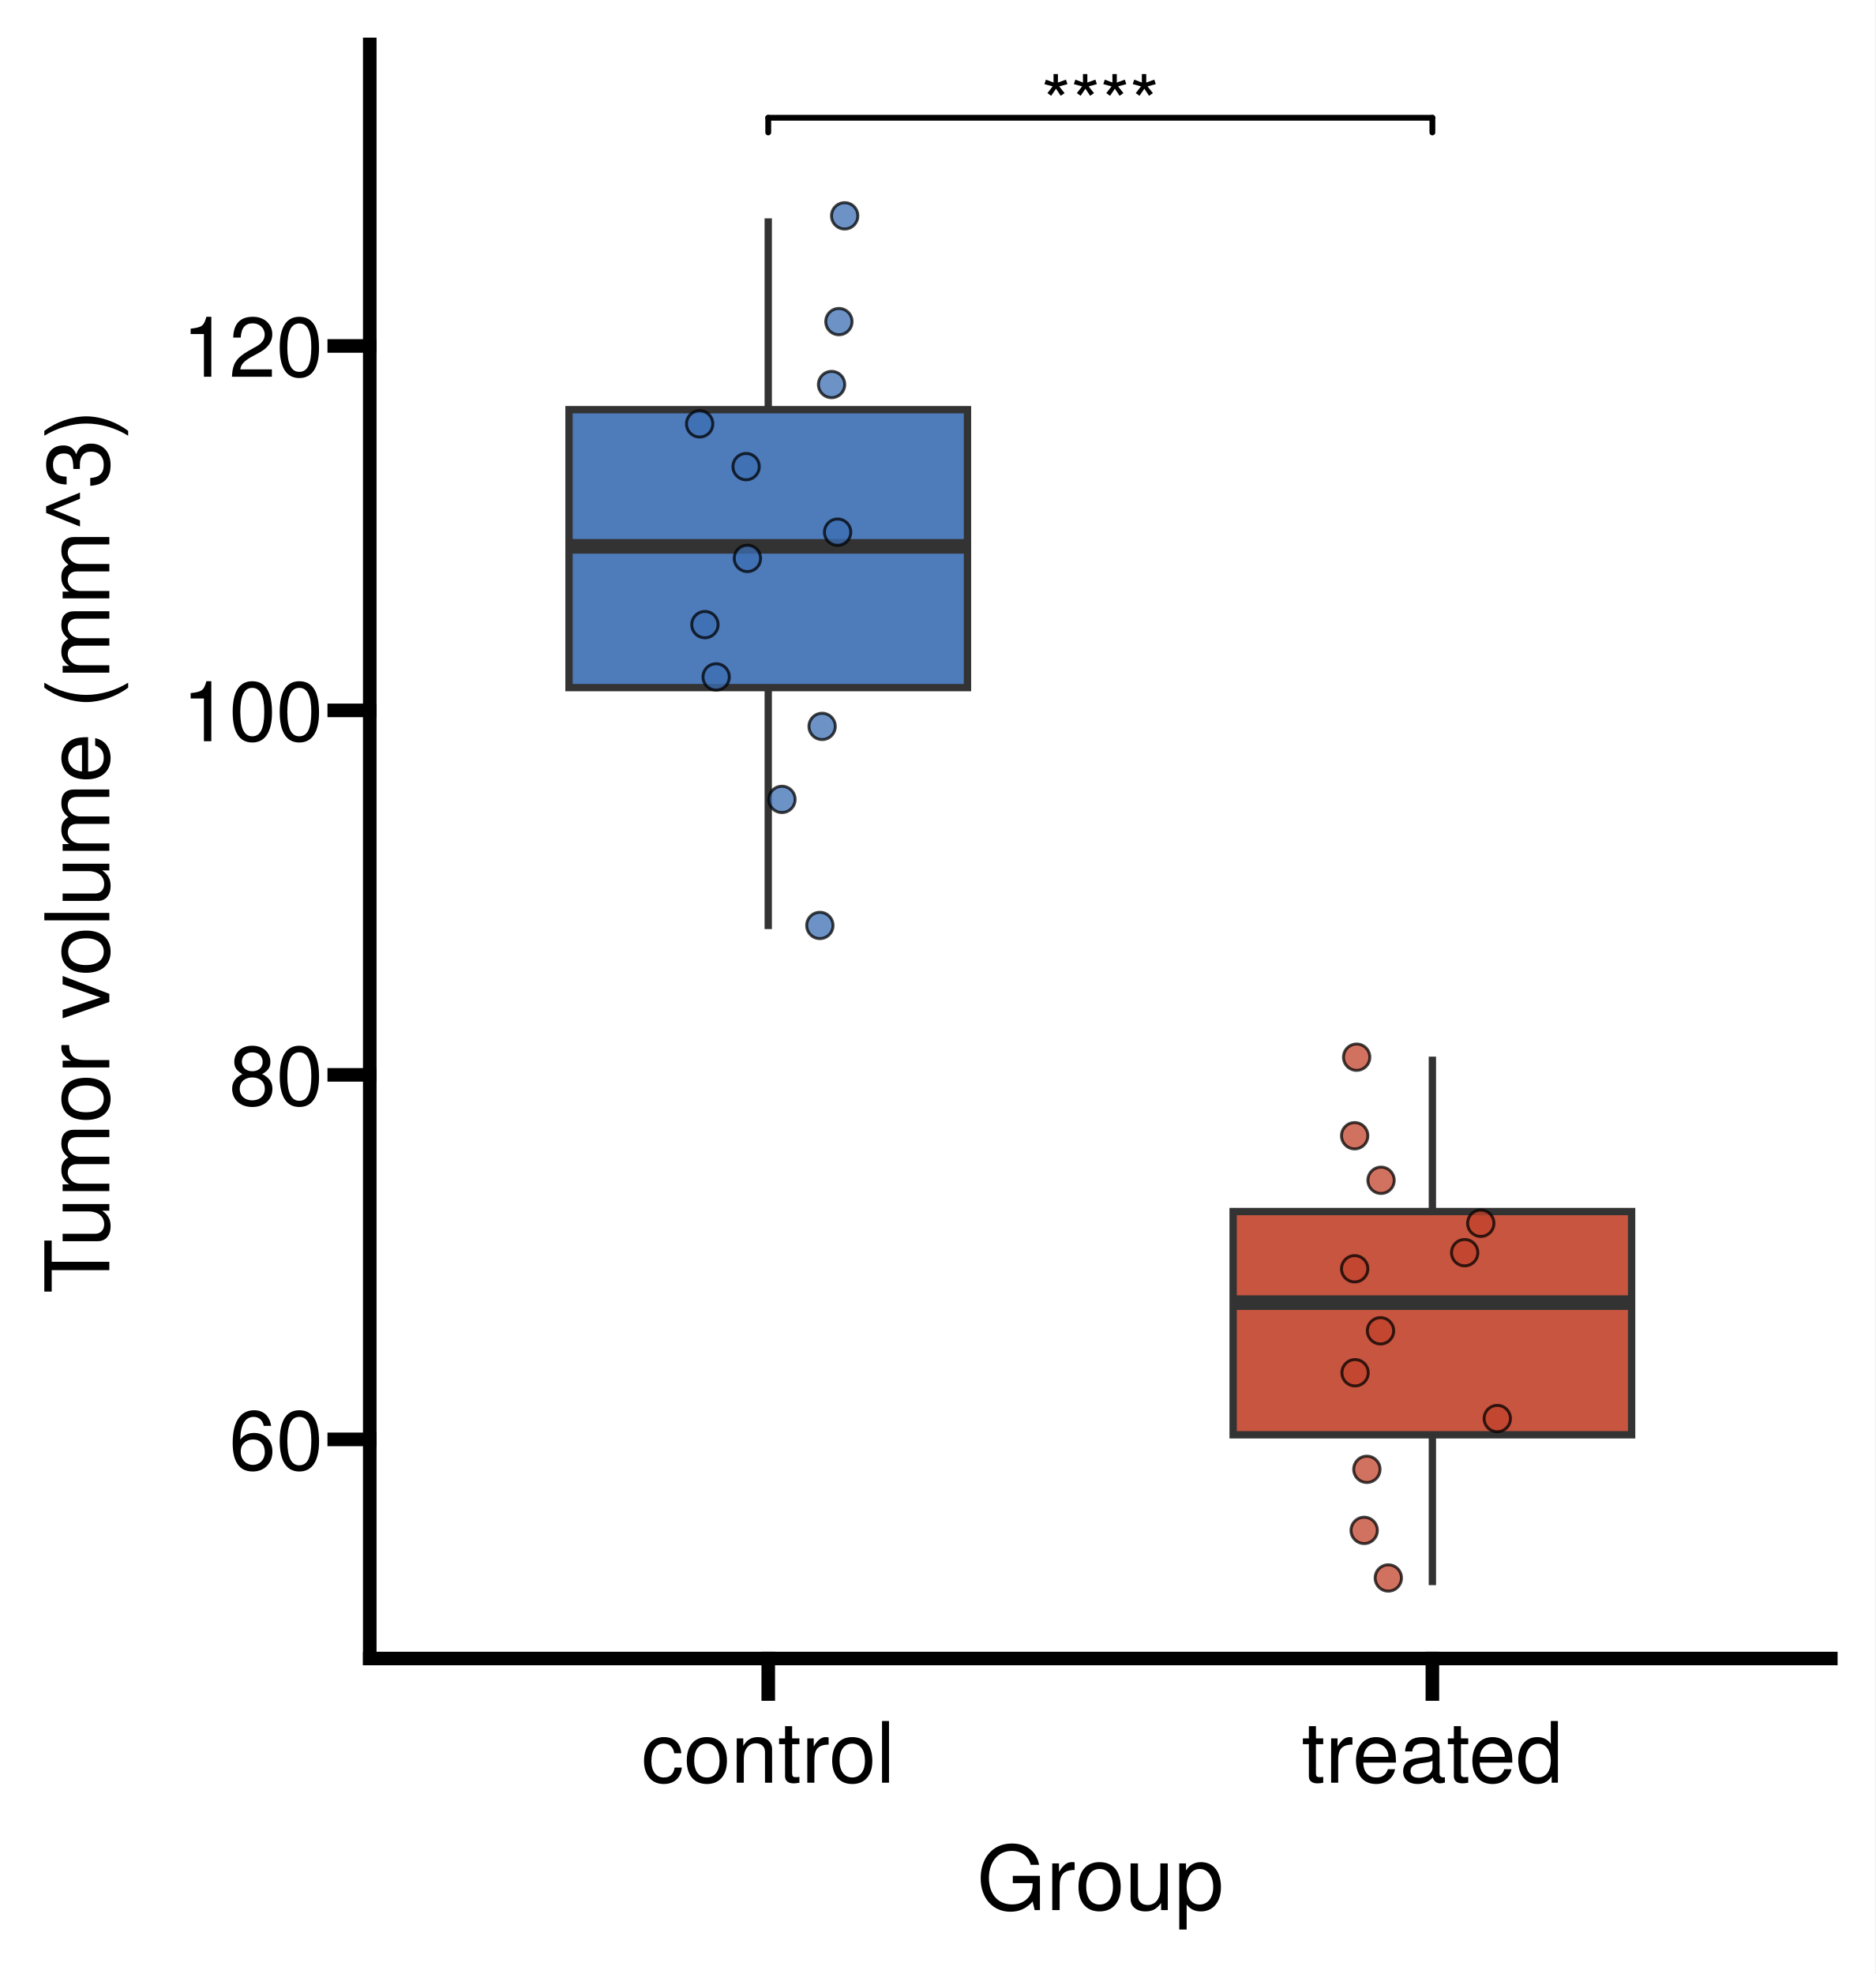
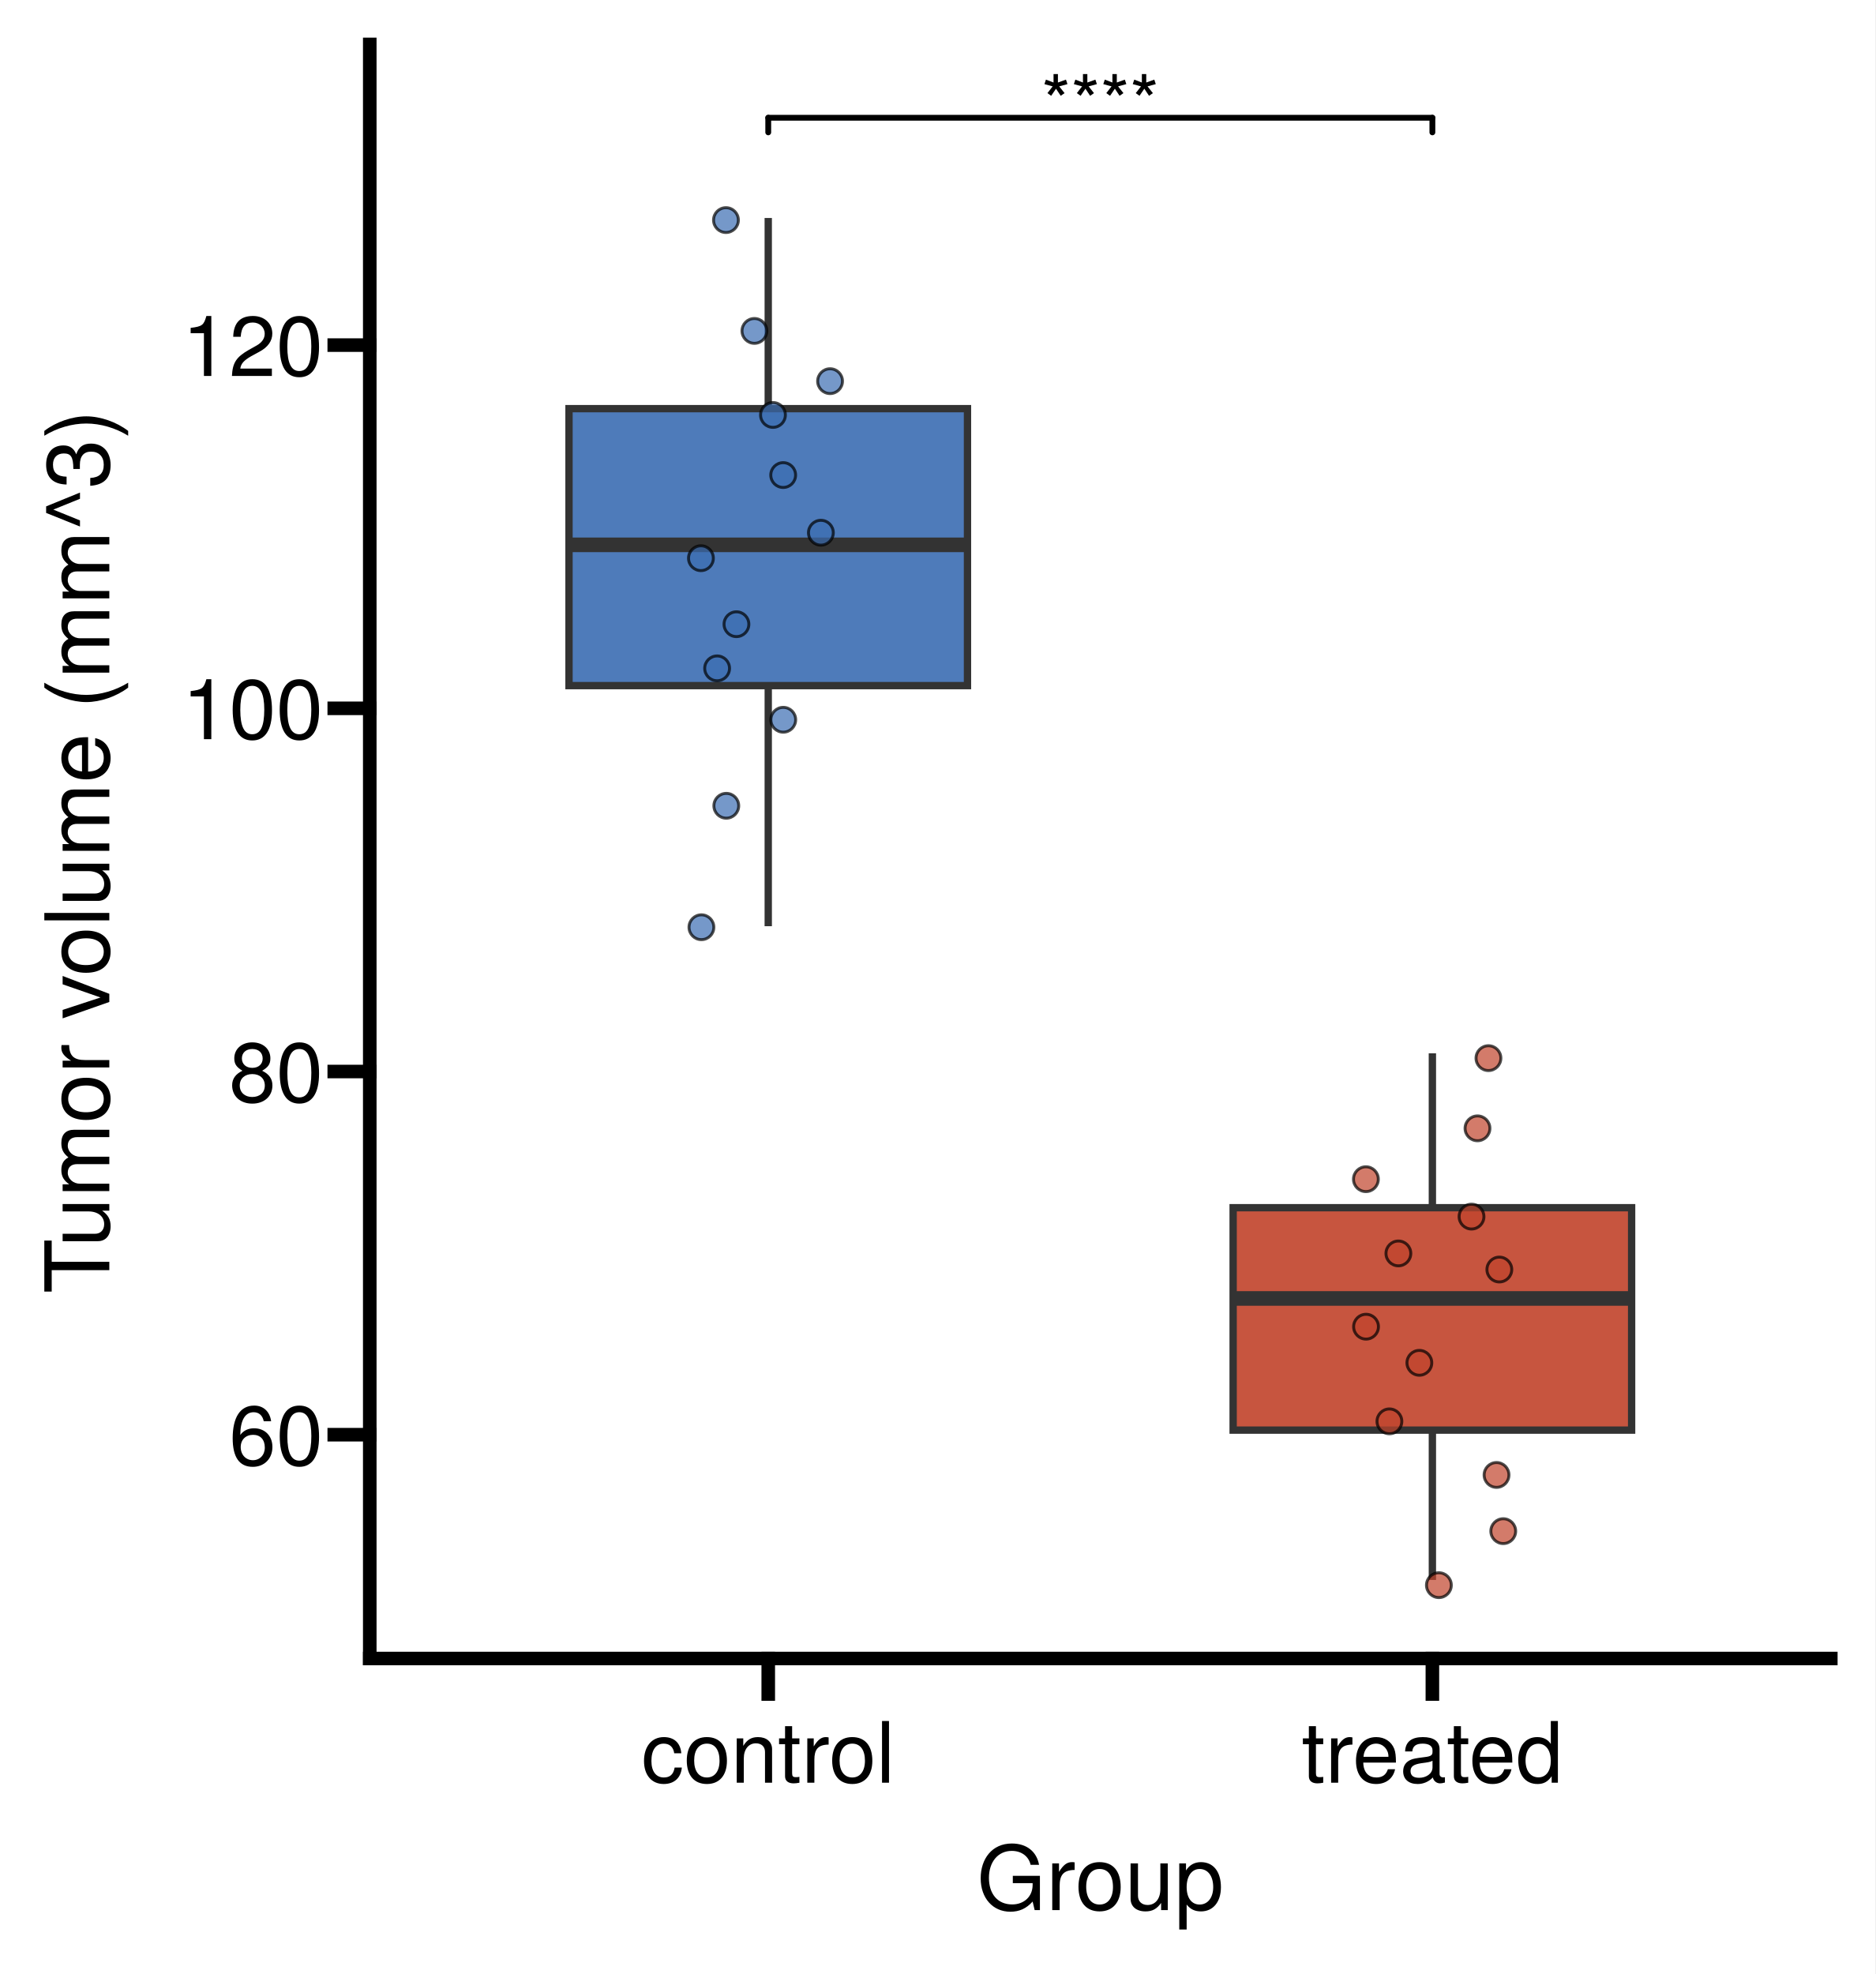
<svg xmlns="http://www.w3.org/2000/svg" class="svglite" width="273.60pt" height="288.00pt" viewBox="0 0 273.60 288.00">
  <defs>
    <style type="text/css">
    .svglite line, .svglite polyline, .svglite polygon, .svglite path, .svglite rect, .svglite circle {
      fill: none;
      stroke: #000000;
      stroke-linecap: round;
      stroke-linejoin: round;
      stroke-miterlimit: 10.00;
    }
    .svglite text {
      white-space: pre;
    }
  </style>
  </defs>
  <rect width="100%" height="100%" style="stroke: none; fill: #FFFFFF;" />
  <defs>
    <clipPath id="cpMC4wMHwyNzMuNjB8MC4wMHwyODguMDA=">
      <rect x="0.00" y="0.00" width="273.60" height="288.00" />
    </clipPath>
  </defs>
  <g clip-path="url(#cpMC4wMHwyNzMuNjB8MC4wMHwyODguMDA=)">
    <rect x="0.00" y="0.00" width="273.60" height="288.00" style="stroke-width: 1.98; stroke: none; fill: #FFFFFF;" />
  </g>
  <defs>
    <clipPath id="cpNTMuOTV8MjY3LjEyfDYuNDh8MjQxLjk3">
      <rect x="53.95" y="6.48" width="213.17" height="235.49" />
    </clipPath>
  </defs>
  <g clip-path="url(#cpNTMuOTV8MjY3LjEyfDYuNDh8MjQxLjk3)">
    <rect x="53.95" y="6.48" width="213.17" height="235.49" style="stroke-width: 1.98; stroke: none;" />
-     <line x1="112.09" y1="59.77" x2="112.09" y2="31.86" style="stroke-width: 1.07; stroke: #333333; stroke-linecap: butt;" />
-     <line x1="112.09" y1="100.32" x2="112.09" y2="135.55" style="stroke-width: 1.07; stroke: #333333; stroke-linecap: butt;" />
-     <polygon points="83.02,59.77 83.02,100.32 141.16,100.32 141.16,59.77 83.02,59.77 " style="stroke-width: 1.07; stroke: #333333; stroke-linecap: butt; stroke-linejoin: miter; fill: #3B6DB3; fill-opacity: 0.90;" />
-     <line x1="83.02" y1="79.71" x2="141.16" y2="79.71" style="stroke-width: 2.13; stroke: #333333; stroke-linecap: butt; stroke-linejoin: miter;" />
-     <line x1="208.99" y1="176.76" x2="208.99" y2="154.16" style="stroke-width: 1.07; stroke: #333333; stroke-linecap: butt;" />
-     <line x1="208.99" y1="209.33" x2="208.99" y2="231.27" style="stroke-width: 1.07; stroke: #333333; stroke-linecap: butt;" />
-     <polygon points="179.92,176.76 179.92,209.33 238.06,209.33 238.06,176.76 179.92,176.76 " style="stroke-width: 1.07; stroke: #333333; stroke-linecap: butt; stroke-linejoin: miter; fill: #C1432B; fill-opacity: 0.90;" />
-     <line x1="179.92" y1="190.05" x2="238.06" y2="190.05" style="stroke-width: 2.13; stroke: #333333; stroke-linecap: butt; stroke-linejoin: miter;" />
-     <circle cx="104.49" cy="98.76" r="1.92" style="stroke-width: 0.43; stroke: #000000; stroke-opacity: 0.75; fill: #3B6DB3; fill-opacity: 0.75;" />
-     <circle cx="121.33" cy="56.10" r="1.92" style="stroke-width: 0.43; stroke: #000000; stroke-opacity: 0.75; fill: #3B6DB3; fill-opacity: 0.75;" />
-     <circle cx="114.09" cy="116.63" r="1.92" style="stroke-width: 0.43; stroke: #000000; stroke-opacity: 0.75; fill: #3B6DB3; fill-opacity: 0.75;" />
-     <circle cx="122.21" cy="77.64" r="1.92" style="stroke-width: 0.43; stroke: #000000; stroke-opacity: 0.75; fill: #3B6DB3; fill-opacity: 0.75;" />
-     <circle cx="123.24" cy="31.49" r="1.92" style="stroke-width: 0.43; stroke: #000000; stroke-opacity: 0.75; fill: #3B6DB3; fill-opacity: 0.75;" />
-     <circle cx="119.62" cy="135.02" r="1.92" style="stroke-width: 0.43; stroke: #000000; stroke-opacity: 0.75; fill: #3B6DB3; fill-opacity: 0.75;" />
-     <circle cx="102.85" cy="91.13" r="1.92" style="stroke-width: 0.43; stroke: #000000; stroke-opacity: 0.75; fill: #3B6DB3; fill-opacity: 0.75;" />
-     <circle cx="108.86" cy="68.08" r="1.92" style="stroke-width: 0.43; stroke: #000000; stroke-opacity: 0.75; fill: #3B6DB3; fill-opacity: 0.75;" />
-     <circle cx="119.95" cy="105.98" r="1.92" style="stroke-width: 0.43; stroke: #000000; stroke-opacity: 0.75; fill: #3B6DB3; fill-opacity: 0.75;" />
-     <circle cx="122.40" cy="46.92" r="1.92" style="stroke-width: 0.43; stroke: #000000; stroke-opacity: 0.75; fill: #3B6DB3; fill-opacity: 0.75;" />
-     <circle cx="109.05" cy="81.47" r="1.92" style="stroke-width: 0.43; stroke: #000000; stroke-opacity: 0.75; fill: #3B6DB3; fill-opacity: 0.75;" />
-     <circle cx="102.08" cy="61.84" r="1.92" style="stroke-width: 0.43; stroke: #000000; stroke-opacity: 0.75; fill: #3B6DB3; fill-opacity: 0.75;" />
-     <circle cx="216.05" cy="178.47" r="1.92" style="stroke-width: 0.43; stroke: #000000; stroke-opacity: 0.75; fill: #C1432B; fill-opacity: 0.75;" />
-     <circle cx="197.71" cy="200.28" r="1.92" style="stroke-width: 0.43; stroke: #000000; stroke-opacity: 0.75; fill: #C1432B; fill-opacity: 0.75;" />
-     <circle cx="197.94" cy="154.24" r="1.92" style="stroke-width: 0.43; stroke: #000000; stroke-opacity: 0.75; fill: #C1432B; fill-opacity: 0.75;" />
-     <circle cx="199.43" cy="214.37" r="1.92" style="stroke-width: 0.43; stroke: #000000; stroke-opacity: 0.75; fill: #C1432B; fill-opacity: 0.75;" />
-     <circle cx="197.65" cy="185.11" r="1.92" style="stroke-width: 0.43; stroke: #000000; stroke-opacity: 0.75; fill: #C1432B; fill-opacity: 0.75;" />
-     <circle cx="197.65" cy="165.70" r="1.92" style="stroke-width: 0.43; stroke: #000000; stroke-opacity: 0.75; fill: #C1432B; fill-opacity: 0.75;" />
-     <circle cx="202.56" cy="230.22" r="1.92" style="stroke-width: 0.43; stroke: #000000; stroke-opacity: 0.75; fill: #C1432B; fill-opacity: 0.75;" />
-     <circle cx="201.42" cy="194.16" r="1.92" style="stroke-width: 0.43; stroke: #000000; stroke-opacity: 0.75; fill: #C1432B; fill-opacity: 0.75;" />
-     <circle cx="201.50" cy="172.20" r="1.92" style="stroke-width: 0.43; stroke: #000000; stroke-opacity: 0.75; fill: #C1432B; fill-opacity: 0.75;" />
-     <circle cx="218.46" cy="206.96" r="1.92" style="stroke-width: 0.43; stroke: #000000; stroke-opacity: 0.75; fill: #C1432B; fill-opacity: 0.75;" />
-     <circle cx="213.70" cy="182.76" r="1.92" style="stroke-width: 0.43; stroke: #000000; stroke-opacity: 0.75; fill: #C1432B; fill-opacity: 0.75;" />
-     <circle cx="199.04" cy="223.28" r="1.92" style="stroke-width: 0.43; stroke: #000000; stroke-opacity: 0.75; fill: #C1432B; fill-opacity: 0.75;" />
+     <line x1="112.09" y1="59.62" x2="112.09" y2="31.80" style="stroke-width: 1.07; stroke: #333333; stroke-linecap: butt;" />
+     <line x1="112.09" y1="100.03" x2="112.09" y2="135.13" style="stroke-width: 1.07; stroke: #333333; stroke-linecap: butt;" />
+     <polygon points="83.02,59.62 83.02,100.03 141.16,100.03 141.16,59.62 83.02,59.62 " style="stroke-width: 1.07; stroke: #333333; stroke-linecap: butt; stroke-linejoin: miter; fill: #3B6DB3; fill-opacity: 0.90;" />
+     <line x1="83.02" y1="79.49" x2="141.16" y2="79.49" style="stroke-width: 2.13; stroke: #333333; stroke-linecap: butt; stroke-linejoin: miter;" />
+     <line x1="208.99" y1="176.20" x2="208.99" y2="153.68" style="stroke-width: 1.07; stroke: #333333; stroke-linecap: butt;" />
+     <line x1="208.99" y1="208.65" x2="208.99" y2="230.51" style="stroke-width: 1.07; stroke: #333333; stroke-linecap: butt;" />
+     <polygon points="179.92,176.20 179.92,208.65 238.06,208.65 238.06,176.20 179.92,176.20 " style="stroke-width: 1.07; stroke: #333333; stroke-linecap: butt; stroke-linejoin: miter; fill: #C1432B; fill-opacity: 0.90;" />
+     <line x1="179.92" y1="189.44" x2="238.06" y2="189.44" style="stroke-width: 2.13; stroke: #333333; stroke-linecap: butt; stroke-linejoin: miter;" />
+     <circle cx="104.63" cy="97.51" r="1.81" style="stroke-width: 0.43; stroke: #000000; stroke-opacity: 0.70; fill: #3B6DB3; fill-opacity: 0.70;" />
+     <circle cx="121.11" cy="55.61" r="1.81" style="stroke-width: 0.43; stroke: #000000; stroke-opacity: 0.70; fill: #3B6DB3; fill-opacity: 0.70;" />
+     <circle cx="105.97" cy="117.56" r="1.81" style="stroke-width: 0.43; stroke: #000000; stroke-opacity: 0.70; fill: #3B6DB3; fill-opacity: 0.70;" />
+     <circle cx="119.77" cy="77.72" r="1.81" style="stroke-width: 0.43; stroke: #000000; stroke-opacity: 0.70; fill: #3B6DB3; fill-opacity: 0.70;" />
+     <circle cx="105.92" cy="32.11" r="1.81" style="stroke-width: 0.43; stroke: #000000; stroke-opacity: 0.70; fill: #3B6DB3; fill-opacity: 0.70;" />
+     <circle cx="102.34" cy="135.28" r="1.81" style="stroke-width: 0.43; stroke: #000000; stroke-opacity: 0.70; fill: #3B6DB3; fill-opacity: 0.70;" />
+     <circle cx="107.45" cy="91.07" r="1.81" style="stroke-width: 0.43; stroke: #000000; stroke-opacity: 0.70; fill: #3B6DB3; fill-opacity: 0.70;" />
+     <circle cx="114.27" cy="69.31" r="1.81" style="stroke-width: 0.43; stroke: #000000; stroke-opacity: 0.70; fill: #3B6DB3; fill-opacity: 0.70;" />
+     <circle cx="114.28" cy="105.01" r="1.81" style="stroke-width: 0.43; stroke: #000000; stroke-opacity: 0.70; fill: #3B6DB3; fill-opacity: 0.70;" />
+     <circle cx="110.07" cy="48.28" r="1.81" style="stroke-width: 0.43; stroke: #000000; stroke-opacity: 0.70; fill: #3B6DB3; fill-opacity: 0.70;" />
+     <circle cx="102.27" cy="81.44" r="1.81" style="stroke-width: 0.43; stroke: #000000; stroke-opacity: 0.70; fill: #3B6DB3; fill-opacity: 0.70;" />
+     <circle cx="112.78" cy="60.54" r="1.81" style="stroke-width: 0.43; stroke: #000000; stroke-opacity: 0.70; fill: #3B6DB3; fill-opacity: 0.70;" />
+     <circle cx="214.70" cy="177.50" r="1.81" style="stroke-width: 0.43; stroke: #000000; stroke-opacity: 0.70; fill: #C1432B; fill-opacity: 0.70;" />
+     <circle cx="207.09" cy="198.83" r="1.81" style="stroke-width: 0.43; stroke: #000000; stroke-opacity: 0.70; fill: #C1432B; fill-opacity: 0.70;" />
+     <circle cx="217.17" cy="154.38" r="1.81" style="stroke-width: 0.43; stroke: #000000; stroke-opacity: 0.70; fill: #C1432B; fill-opacity: 0.70;" />
+     <circle cx="218.35" cy="215.19" r="1.81" style="stroke-width: 0.43; stroke: #000000; stroke-opacity: 0.70; fill: #C1432B; fill-opacity: 0.70;" />
+     <circle cx="218.76" cy="185.22" r="1.81" style="stroke-width: 0.43; stroke: #000000; stroke-opacity: 0.70; fill: #C1432B; fill-opacity: 0.70;" />
+     <circle cx="215.57" cy="164.62" r="1.81" style="stroke-width: 0.43; stroke: #000000; stroke-opacity: 0.70; fill: #C1432B; fill-opacity: 0.70;" />
+     <circle cx="209.94" cy="231.27" r="1.81" style="stroke-width: 0.43; stroke: #000000; stroke-opacity: 0.70; fill: #C1432B; fill-opacity: 0.70;" />
+     <circle cx="199.31" cy="193.56" r="1.81" style="stroke-width: 0.43; stroke: #000000; stroke-opacity: 0.70; fill: #C1432B; fill-opacity: 0.70;" />
+     <circle cx="199.29" cy="172.04" r="1.81" style="stroke-width: 0.43; stroke: #000000; stroke-opacity: 0.70; fill: #C1432B; fill-opacity: 0.70;" />
+     <circle cx="202.72" cy="207.37" r="1.81" style="stroke-width: 0.43; stroke: #000000; stroke-opacity: 0.70; fill: #C1432B; fill-opacity: 0.70;" />
+     <circle cx="204.03" cy="182.87" r="1.81" style="stroke-width: 0.43; stroke: #000000; stroke-opacity: 0.70; fill: #C1432B; fill-opacity: 0.70;" />
+     <circle cx="219.33" cy="223.39" r="1.81" style="stroke-width: 0.43; stroke: #000000; stroke-opacity: 0.70; fill: #C1432B; fill-opacity: 0.70;" />
    <text x="160.54" y="18.85" text-anchor="middle" style="font-size: 11.04px; font-weight: 0; font-family: &quot;TeX Gyre Heros&quot;;" textLength="17.16px" lengthAdjust="spacingAndGlyphs">****</text>
-     <line x1="112.09" y1="19.32" x2="112.09" y2="17.18" style="stroke-width: 0.85;" />
+     <line x1="112.09" y1="19.31" x2="112.09" y2="17.18" style="stroke-width: 0.85;" />
    <line x1="112.09" y1="17.18" x2="208.99" y2="17.18" style="stroke-width: 0.85;" />
-     <line x1="208.99" y1="17.18" x2="208.99" y2="19.32" style="stroke-width: 0.85;" />
+     <line x1="208.99" y1="17.18" x2="208.99" y2="19.31" style="stroke-width: 0.85;" />
  </g>
  <g clip-path="url(#cpMC4wMHwyNzMuNjB8MC4wMHwyODguMDA=)">
    <polyline points="53.95,241.97 53.95,6.48 " style="stroke-width: 1.98; stroke-linecap: square;" />
-     <text x="47.15" y="214.50" text-anchor="end" style="font-size: 12.35px; font-weight: 0; font-family: &quot;TeX Gyre Heros&quot;;" textLength="13.72px" lengthAdjust="spacingAndGlyphs">60</text>
-     <text x="47.15" y="161.32" text-anchor="end" style="font-size: 12.35px; font-weight: 0; font-family: &quot;TeX Gyre Heros&quot;;" textLength="13.72px" lengthAdjust="spacingAndGlyphs">80</text>
-     <text x="47.15" y="108.14" text-anchor="end" style="font-size: 12.35px; font-weight: 0; font-family: &quot;TeX Gyre Heros&quot;;" textLength="20.58px" lengthAdjust="spacingAndGlyphs">100</text>
-     <text x="47.15" y="54.97" text-anchor="end" style="font-size: 12.35px; font-weight: 0; font-family: &quot;TeX Gyre Heros&quot;;" textLength="20.58px" lengthAdjust="spacingAndGlyphs">120</text>
-     <polyline points="48.77,210.00 53.95,210.00 " style="stroke-width: 1.98; stroke-linecap: square;" />
-     <polyline points="48.77,156.82 53.95,156.82 " style="stroke-width: 1.98; stroke-linecap: square;" />
-     <polyline points="48.77,103.64 53.95,103.64 " style="stroke-width: 1.98; stroke-linecap: square;" />
-     <polyline points="48.77,50.47 53.95,50.47 " style="stroke-width: 1.98; stroke-linecap: square;" />
+     <text x="47.15" y="213.82" text-anchor="end" style="font-size: 12.35px; font-weight: 0; font-family: &quot;TeX Gyre Heros&quot;;" textLength="13.72px" lengthAdjust="spacingAndGlyphs">60</text>
+     <text x="47.15" y="160.83" text-anchor="end" style="font-size: 12.35px; font-weight: 0; font-family: &quot;TeX Gyre Heros&quot;;" textLength="13.72px" lengthAdjust="spacingAndGlyphs">80</text>
+     <text x="47.15" y="107.84" text-anchor="end" style="font-size: 12.35px; font-weight: 0; font-family: &quot;TeX Gyre Heros&quot;;" textLength="20.58px" lengthAdjust="spacingAndGlyphs">100</text>
+     <text x="47.15" y="54.85" text-anchor="end" style="font-size: 12.35px; font-weight: 0; font-family: &quot;TeX Gyre Heros&quot;;" textLength="20.58px" lengthAdjust="spacingAndGlyphs">120</text>
+     <polyline points="48.77,209.32 53.95,209.32 " style="stroke-width: 1.98; stroke-linecap: square;" />
+     <polyline points="48.77,156.33 53.95,156.33 " style="stroke-width: 1.98; stroke-linecap: square;" />
+     <polyline points="48.77,103.34 53.95,103.34 " style="stroke-width: 1.98; stroke-linecap: square;" />
+     <polyline points="48.77,50.35 53.95,50.35 " style="stroke-width: 1.98; stroke-linecap: square;" />
    <polyline points="53.95,241.97 267.12,241.97 " style="stroke-width: 1.98; stroke-linecap: square;" />
    <polyline points="112.09,247.15 112.09,241.97 " style="stroke-width: 1.98; stroke-linecap: square;" />
    <polyline points="208.99,247.15 208.99,241.97 " style="stroke-width: 1.98; stroke-linecap: square;" />
    <text x="112.09" y="260.09" text-anchor="middle" style="font-size: 12.35px; font-weight: 0; font-family: &quot;TeX Gyre Heros&quot;;" textLength="41.85px" lengthAdjust="spacingAndGlyphs">control</text>
    <text x="208.99" y="260.09" text-anchor="middle" style="font-size: 12.35px; font-weight: 0; font-family: &quot;TeX Gyre Heros&quot;;" textLength="41.16px" lengthAdjust="spacingAndGlyphs">treated</text>
    <text x="160.54" y="278.68" text-anchor="middle" style="font-size: 13.00px; font-weight: 0; font-family: &quot;TeX Gyre Heros&quot;;" textLength="39.00px" lengthAdjust="spacingAndGlyphs">Group</text>
    <text transform="translate(15.95,124.22) rotate(-90)" text-anchor="middle" style="font-size: 13.00px; font-weight: 0; font-family: &quot;TeX Gyre Heros&quot;;" textLength="139.76px" lengthAdjust="spacingAndGlyphs">Tumor volume (mm^3)</text>
  </g>
</svg>
